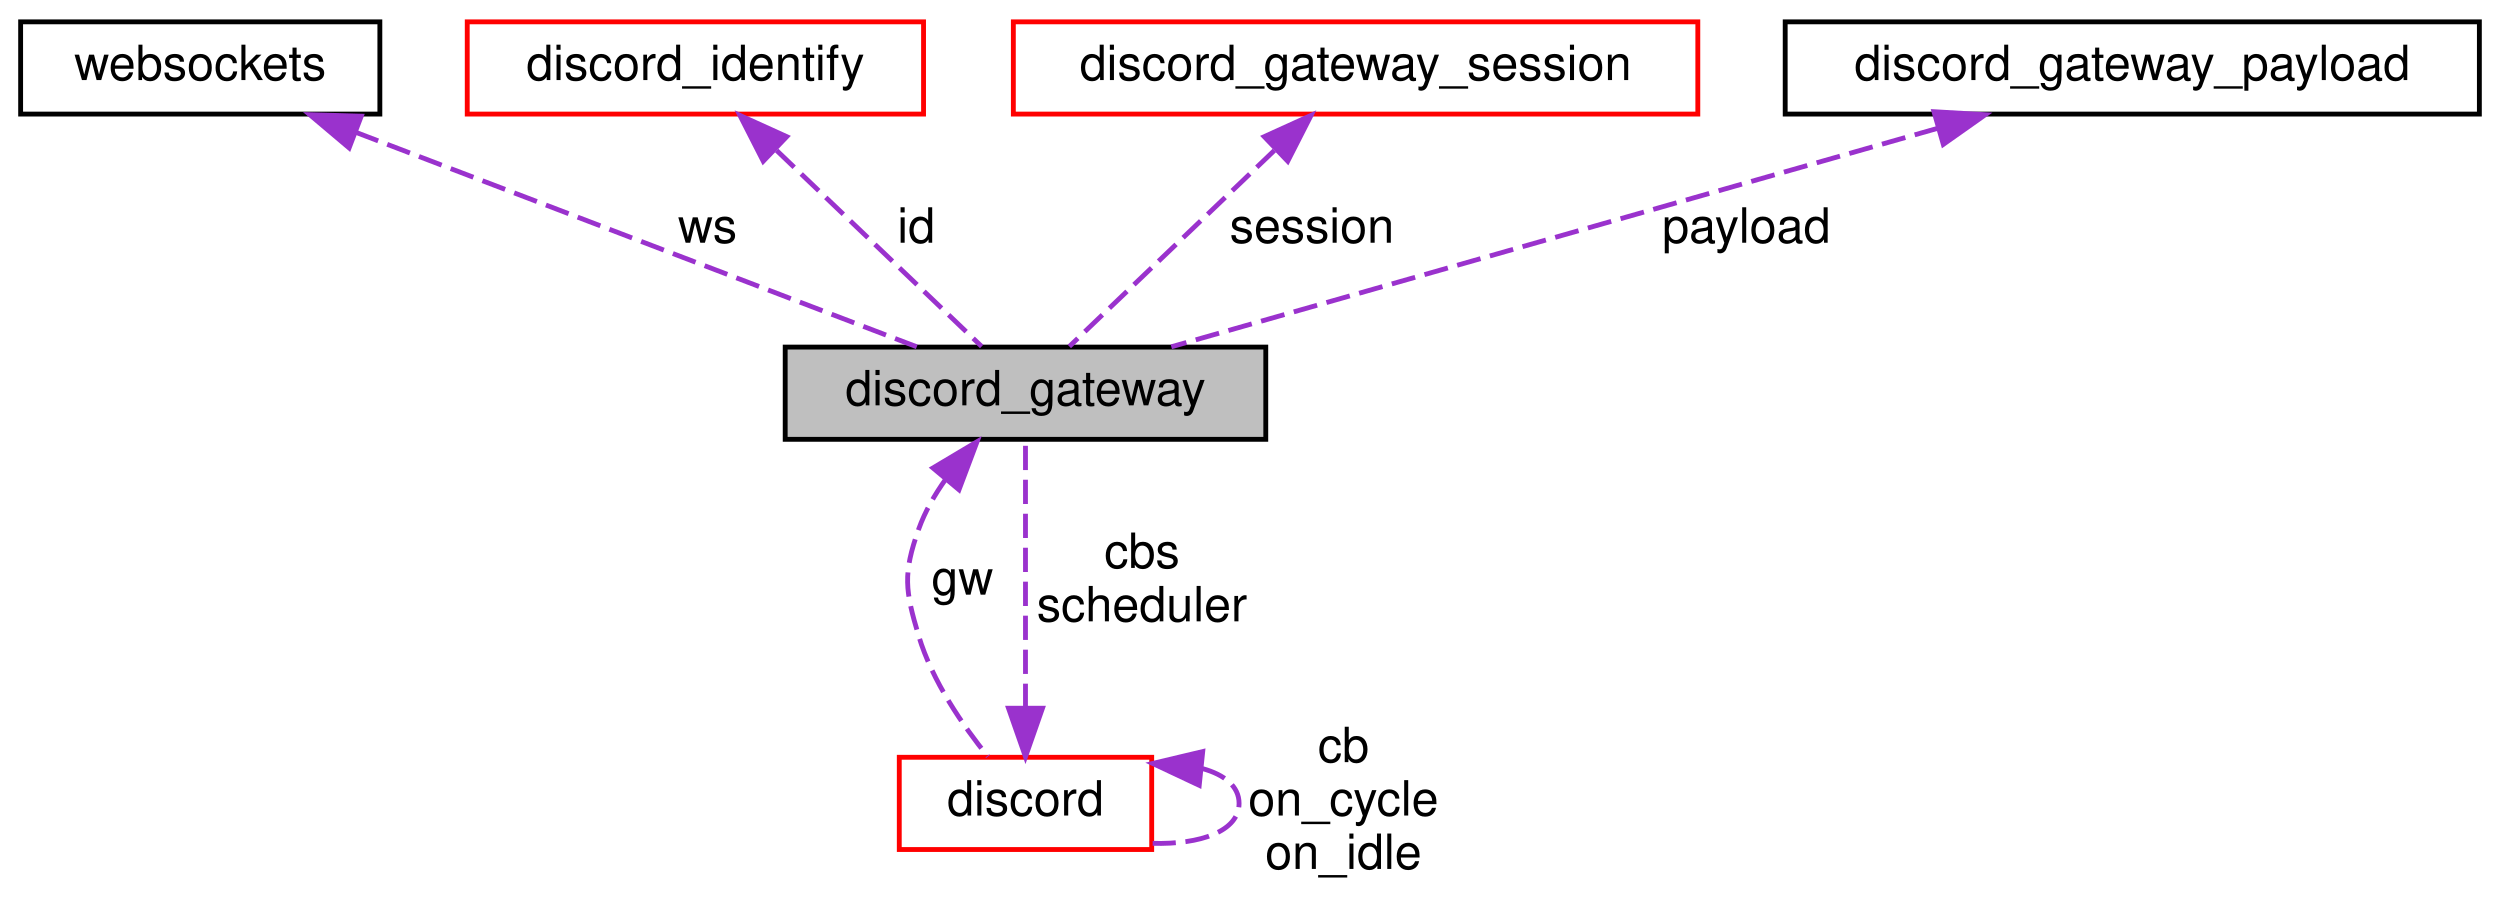
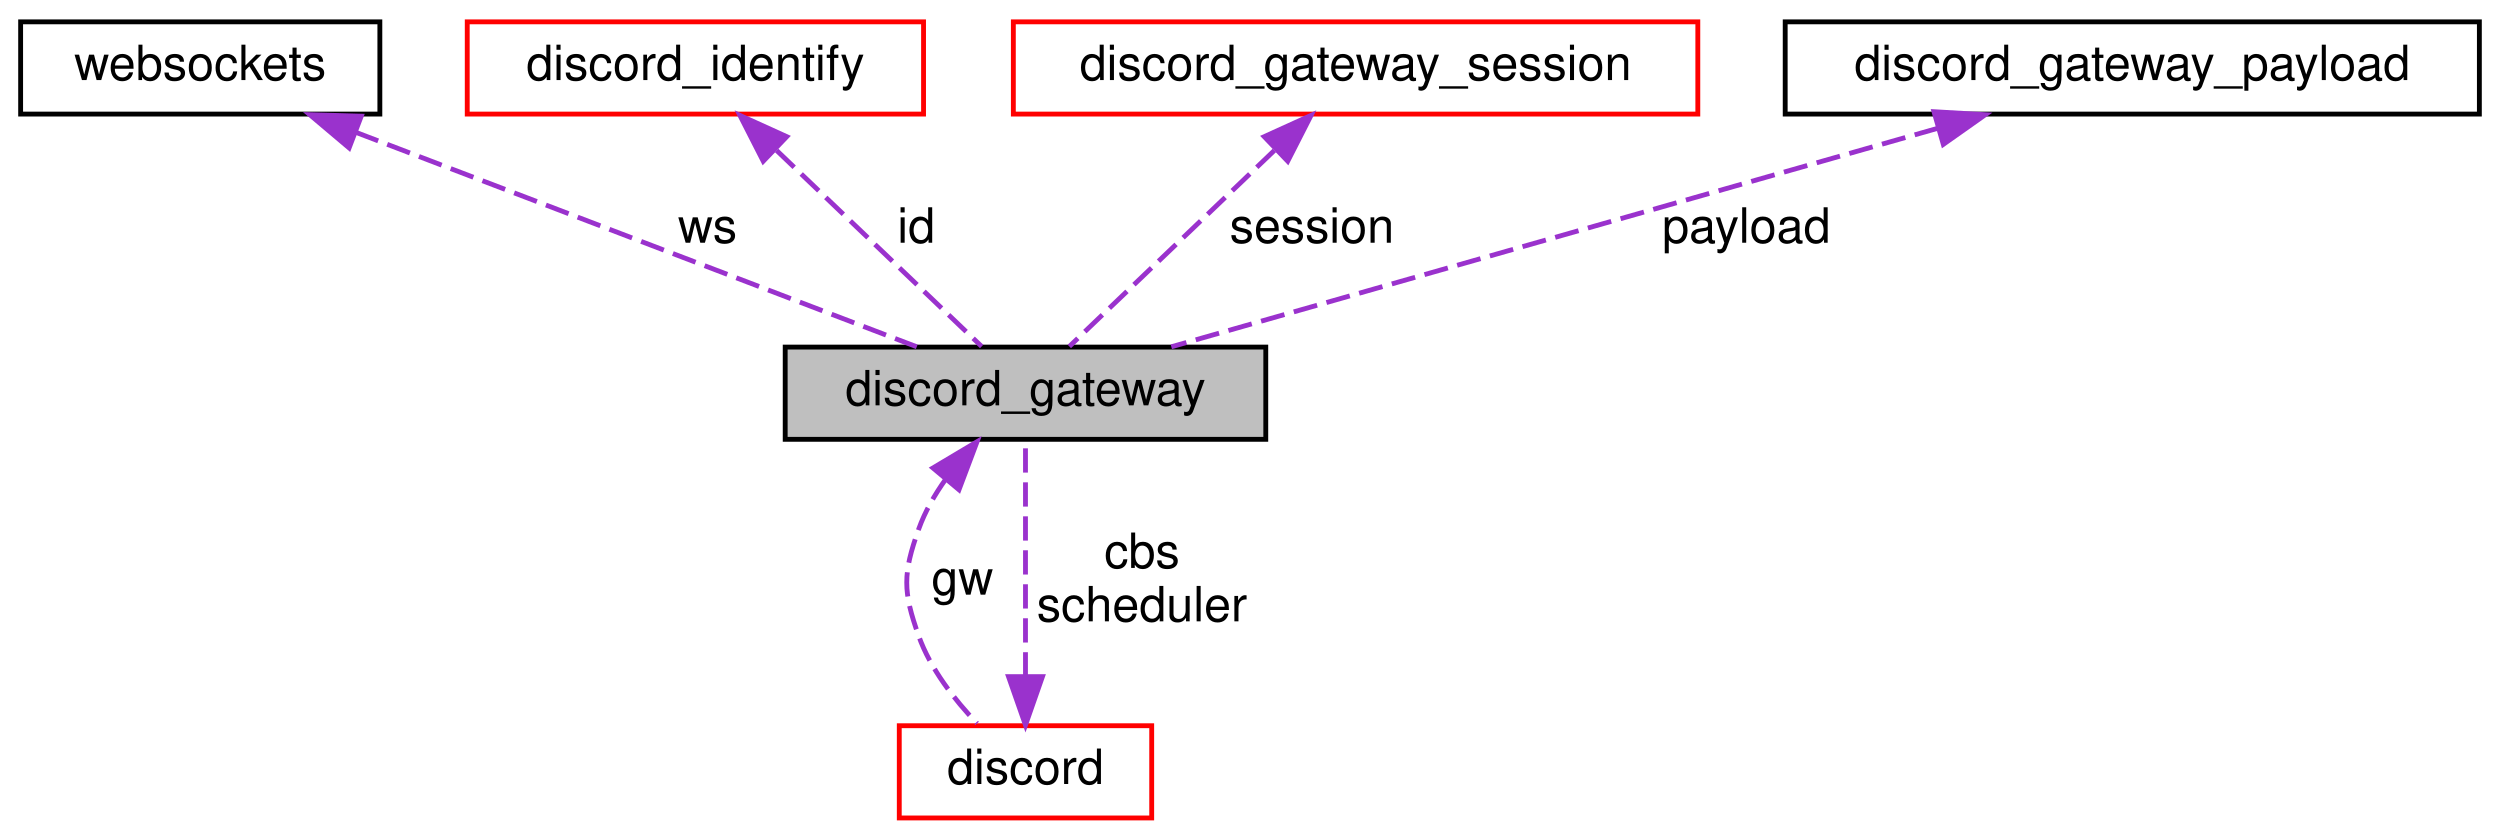
- <svg xmlns="http://www.w3.org/2000/svg" xmlns:xlink="http://www.w3.org/1999/xlink" width="515pt" height="186pt" viewBox="0.00 0.00 514.50 186.00">
-   <g id="graph0" class="graph" transform="scale(1 1) rotate(0) translate(4 182)">
+ <svg xmlns="http://www.w3.org/2000/svg" xmlns:xlink="http://www.w3.org/1999/xlink" width="515pt" height="173pt" viewBox="0.00 0.00 514.50 173.00">
+   <g id="graph0" class="graph" transform="scale(1 1) rotate(0) translate(4 169)">
    <g id="node1" class="node">
      <g id="a_node1">
        <a xlink:title="The handle used for interfacing with Discord's Gateway API.">
-           <polygon fill="#bfbfbf" stroke="black" points="157.5,-91.5 157.5,-110.5 256.5,-110.5 256.5,-91.5 157.5,-91.5" />
-           <text text-anchor="middle" x="207" y="-98.5" font-family="Helvetica,sans-Serif" font-size="10.00">discord_gateway</text>
+           <polygon fill="#bfbfbf" stroke="black" points="157.5,-78.5 157.5,-97.5 256.5,-97.5 256.5,-78.5 157.5,-78.5" />
+           <text text-anchor="middle" x="207" y="-85.5" font-family="Helvetica,sans-Serif" font-size="10.00">discord_gateway</text>
        </a>
      </g>
    </g>
    <g id="node6" class="node">
      <g id="a_node6">
        <a xlink:href="structdiscord.html" target="_top" xlink:title="The Discord client handler.">
-           <polygon fill="none" stroke="red" points="181,-7 181,-26 233,-26 233,-7 181,-7" />
-           <text text-anchor="middle" x="207" y="-14" font-family="Helvetica,sans-Serif" font-size="10.00">discord</text>
+           <polygon fill="none" stroke="red" points="181,-0.5 181,-19.5 233,-19.5 233,-0.5 181,-0.5" />
+           <text text-anchor="middle" x="207" y="-7.5" font-family="Helvetica,sans-Serif" font-size="10.00">discord</text>
        </a>
      </g>
    </g>
    <g id="edge6" class="edge">
-       <path fill="none" stroke="#9a32cd" stroke-dasharray="5,2" d="M190.6,-83.33C188.31,-80.13 186.29,-76.63 185,-73 181.72,-63.79 182.2,-60.37 185,-51 187.79,-41.67 194.11,-32.52 199.26,-26.15" />
-       <polygon fill="#9a32cd" stroke="#9a32cd" points="187.93,-85.6 197.03,-91.02 193.3,-81.11 187.93,-85.6" />
-       <text text-anchor="middle" x="194" y="-59.5" font-family="Helvetica,sans-Serif" font-size="10.00"> gw</text>
+       <path fill="none" stroke="#9a32cd" stroke-dasharray="5,2" d="M190.6,-70.33C188.31,-67.13 186.29,-63.63 185,-60 181.72,-50.79 181.72,-47.21 185,-38 187.43,-31.16 192.42,-24.8 197.03,-19.98" />
+       <polygon fill="#9a32cd" stroke="#9a32cd" points="187.93,-72.6 197.03,-78.02 193.3,-68.11 187.93,-72.6" />
+       <text text-anchor="middle" x="194" y="-46.5" font-family="Helvetica,sans-Serif" font-size="10.00"> gw</text>
    </g>
    <g id="node2" class="node">
      <g id="a_node2">
        <a xlink:href="structwebsockets.html" target="_top" xlink:title="Opaque handler for WebSockets.">
-           <polygon fill="none" stroke="black" points="0,-158.5 0,-177.5 74,-177.5 74,-158.5 0,-158.5" />
-           <text text-anchor="middle" x="37" y="-165.5" font-family="Helvetica,sans-Serif" font-size="10.00">websockets</text>
+           <polygon fill="none" stroke="black" points="0,-145.5 0,-164.5 74,-164.5 74,-145.5 0,-145.5" />
+           <text text-anchor="middle" x="37" y="-152.5" font-family="Helvetica,sans-Serif" font-size="10.00">websockets</text>
        </a>
      </g>
    </g>
    <g id="edge1" class="edge">
-       <path fill="none" stroke="#9a32cd" stroke-dasharray="5,2" d="M68.98,-154.77C102.72,-141.87 155.02,-121.88 184.6,-110.56" />
-       <polygon fill="#9a32cd" stroke="#9a32cd" points="67.67,-151.53 59.57,-158.37 70.17,-158.07 67.67,-151.53" />
-       <text text-anchor="middle" x="141.5" y="-132" font-family="Helvetica,sans-Serif" font-size="10.00"> ws</text>
+       <path fill="none" stroke="#9a32cd" stroke-dasharray="5,2" d="M68.98,-141.77C102.72,-128.87 155.02,-108.88 184.6,-97.56" />
+       <polygon fill="#9a32cd" stroke="#9a32cd" points="67.67,-138.53 59.57,-145.37 70.17,-145.07 67.67,-138.53" />
+       <text text-anchor="middle" x="141.5" y="-119" font-family="Helvetica,sans-Serif" font-size="10.00"> ws</text>
    </g>
    <g id="node3" class="node">
      <g id="a_node3">
        <a xlink:href="structdiscord__identify.html" target="_top" xlink:title=" ">
-           <polygon fill="none" stroke="red" points="92,-158.5 92,-177.5 186,-177.5 186,-158.5 92,-158.5" />
-           <text text-anchor="middle" x="139" y="-165.5" font-family="Helvetica,sans-Serif" font-size="10.00">discord_identify</text>
+           <polygon fill="none" stroke="red" points="92,-145.5 92,-164.5 186,-164.5 186,-145.5 92,-145.5" />
+           <text text-anchor="middle" x="139" y="-152.5" font-family="Helvetica,sans-Serif" font-size="10.00">discord_identify</text>
        </a>
      </g>
    </g>
    <g id="edge2" class="edge">
-       <path fill="none" stroke="#9a32cd" stroke-dasharray="5,2" d="M155.74,-151C169.08,-138.25 187.23,-120.89 197.97,-110.63" />
-       <polygon fill="#9a32cd" stroke="#9a32cd" points="152.98,-148.79 148.17,-158.23 157.82,-153.85 152.98,-148.79" />
-       <text text-anchor="middle" x="184.5" y="-132" font-family="Helvetica,sans-Serif" font-size="10.00"> id</text>
+       <path fill="none" stroke="#9a32cd" stroke-dasharray="5,2" d="M155.74,-138C169.08,-125.25 187.23,-107.89 197.97,-97.63" />
+       <polygon fill="#9a32cd" stroke="#9a32cd" points="152.98,-135.79 148.17,-145.23 157.82,-140.85 152.98,-135.79" />
+       <text text-anchor="middle" x="184.5" y="-119" font-family="Helvetica,sans-Serif" font-size="10.00"> id</text>
    </g>
    <g id="node4" class="node">
      <g id="a_node4">
        <a xlink:href="structdiscord__gateway__session.html" target="_top" xlink:title="The handle for storing the Discord Gateway session.">
-           <polygon fill="none" stroke="red" points="204.5,-158.5 204.5,-177.5 345.5,-177.5 345.5,-158.5 204.5,-158.5" />
-           <text text-anchor="middle" x="275" y="-165.5" font-family="Helvetica,sans-Serif" font-size="10.00">discord_gateway_session</text>
+           <polygon fill="none" stroke="red" points="204.5,-145.5 204.5,-164.5 345.5,-164.5 345.5,-145.5 204.5,-145.5" />
+           <text text-anchor="middle" x="275" y="-152.5" font-family="Helvetica,sans-Serif" font-size="10.00">discord_gateway_session</text>
        </a>
      </g>
    </g>
    <g id="edge3" class="edge">
-       <path fill="none" stroke="#9a32cd" stroke-dasharray="5,2" d="M258.26,-151C244.92,-138.25 226.77,-120.89 216.03,-110.63" />
-       <polygon fill="#9a32cd" stroke="#9a32cd" points="256.18,-153.85 265.83,-158.23 261.02,-148.79 256.18,-153.85" />
-       <text text-anchor="middle" x="266" y="-132" font-family="Helvetica,sans-Serif" font-size="10.00"> session</text>
+       <path fill="none" stroke="#9a32cd" stroke-dasharray="5,2" d="M258.26,-138C244.92,-125.25 226.77,-107.89 216.03,-97.63" />
+       <polygon fill="#9a32cd" stroke="#9a32cd" points="256.18,-140.85 265.83,-145.23 261.02,-135.79 256.18,-140.85" />
+       <text text-anchor="middle" x="266" y="-119" font-family="Helvetica,sans-Serif" font-size="10.00"> session</text>
    </g>
    <g id="node5" class="node">
      <g id="a_node5">
        <a xlink:href="structdiscord__gateway__payload.html" target="_top" xlink:title="The handle for storing the Discord response payload.">
-           <polygon fill="none" stroke="black" points="363.5,-158.5 363.5,-177.5 506.5,-177.5 506.5,-158.5 363.5,-158.5" />
-           <text text-anchor="middle" x="435" y="-165.5" font-family="Helvetica,sans-Serif" font-size="10.00">discord_gateway_payload</text>
+           <polygon fill="none" stroke="black" points="363.5,-145.5 363.5,-164.5 506.5,-164.5 506.5,-145.5 363.5,-145.5" />
+           <text text-anchor="middle" x="435" y="-152.5" font-family="Helvetica,sans-Serif" font-size="10.00">discord_gateway_payload</text>
        </a>
      </g>
    </g>
    <g id="edge4" class="edge">
-       <path fill="none" stroke="#9a32cd" stroke-dasharray="5,2" d="M394.98,-155.59C349.88,-142.73 277.57,-122.12 237.04,-110.56" />
-       <polygon fill="#9a32cd" stroke="#9a32cd" points="394.15,-158.99 404.72,-158.37 396.07,-152.26 394.15,-158.99" />
-       <text text-anchor="middle" x="355.5" y="-132" font-family="Helvetica,sans-Serif" font-size="10.00"> payload</text>
+       <path fill="none" stroke="#9a32cd" stroke-dasharray="5,2" d="M394.98,-142.59C349.88,-129.73 277.57,-109.12 237.04,-97.56" />
+       <polygon fill="#9a32cd" stroke="#9a32cd" points="394.15,-145.99 404.72,-145.37 396.07,-139.26 394.15,-145.99" />
+       <text text-anchor="middle" x="355.5" y="-119" font-family="Helvetica,sans-Serif" font-size="10.00"> payload</text>
    </g>
    <g id="edge5" class="edge">
-       <path fill="none" stroke="#9a32cd" stroke-dasharray="5,2" d="M207,-36.17C207,-53.5 207,-78.51 207,-91.48" />
-       <polygon fill="#9a32cd" stroke="#9a32cd" points="210.5,-36.1 207,-26.1 203.5,-36.1 210.5,-36.1" />
-       <text text-anchor="middle" x="231" y="-65" font-family="Helvetica,sans-Serif" font-size="10.00"> cbs</text>
-       <text text-anchor="middle" x="231" y="-54" font-family="Helvetica,sans-Serif" font-size="10.00">scheduler</text>
-     </g>
-     <g id="edge7" class="edge">
-       <path fill="none" stroke="#9a32cd" stroke-dasharray="5,2" d="M243.47,-23.67C248.02,-22.4 251,-20.01 251,-16.5 251,-10.74 242.96,-8 233.2,-8.27" />
-       <polygon fill="#9a32cd" stroke="#9a32cd" points="242.79,-20.22 233.2,-24.73 243.51,-27.18 242.79,-20.22" />
-       <text text-anchor="middle" x="272.5" y="-25" font-family="Helvetica,sans-Serif" font-size="10.00"> cb</text>
-       <text text-anchor="middle" x="272.5" y="-14" font-family="Helvetica,sans-Serif" font-size="10.00">on_cycle</text>
-       <text text-anchor="middle" x="272.5" y="-3" font-family="Helvetica,sans-Serif" font-size="10.00">on_idle</text>
+       <path fill="none" stroke="#9a32cd" stroke-dasharray="5,2" d="M207,-29.64C207,-45.13 207,-66.49 207,-78.28" />
+       <polygon fill="#9a32cd" stroke="#9a32cd" points="210.5,-29.62 207,-19.62 203.5,-29.62 210.5,-29.62" />
+       <text text-anchor="middle" x="231" y="-52" font-family="Helvetica,sans-Serif" font-size="10.00"> cbs</text>
+       <text text-anchor="middle" x="231" y="-41" font-family="Helvetica,sans-Serif" font-size="10.00">scheduler</text>
    </g>
  </g>
</svg>
